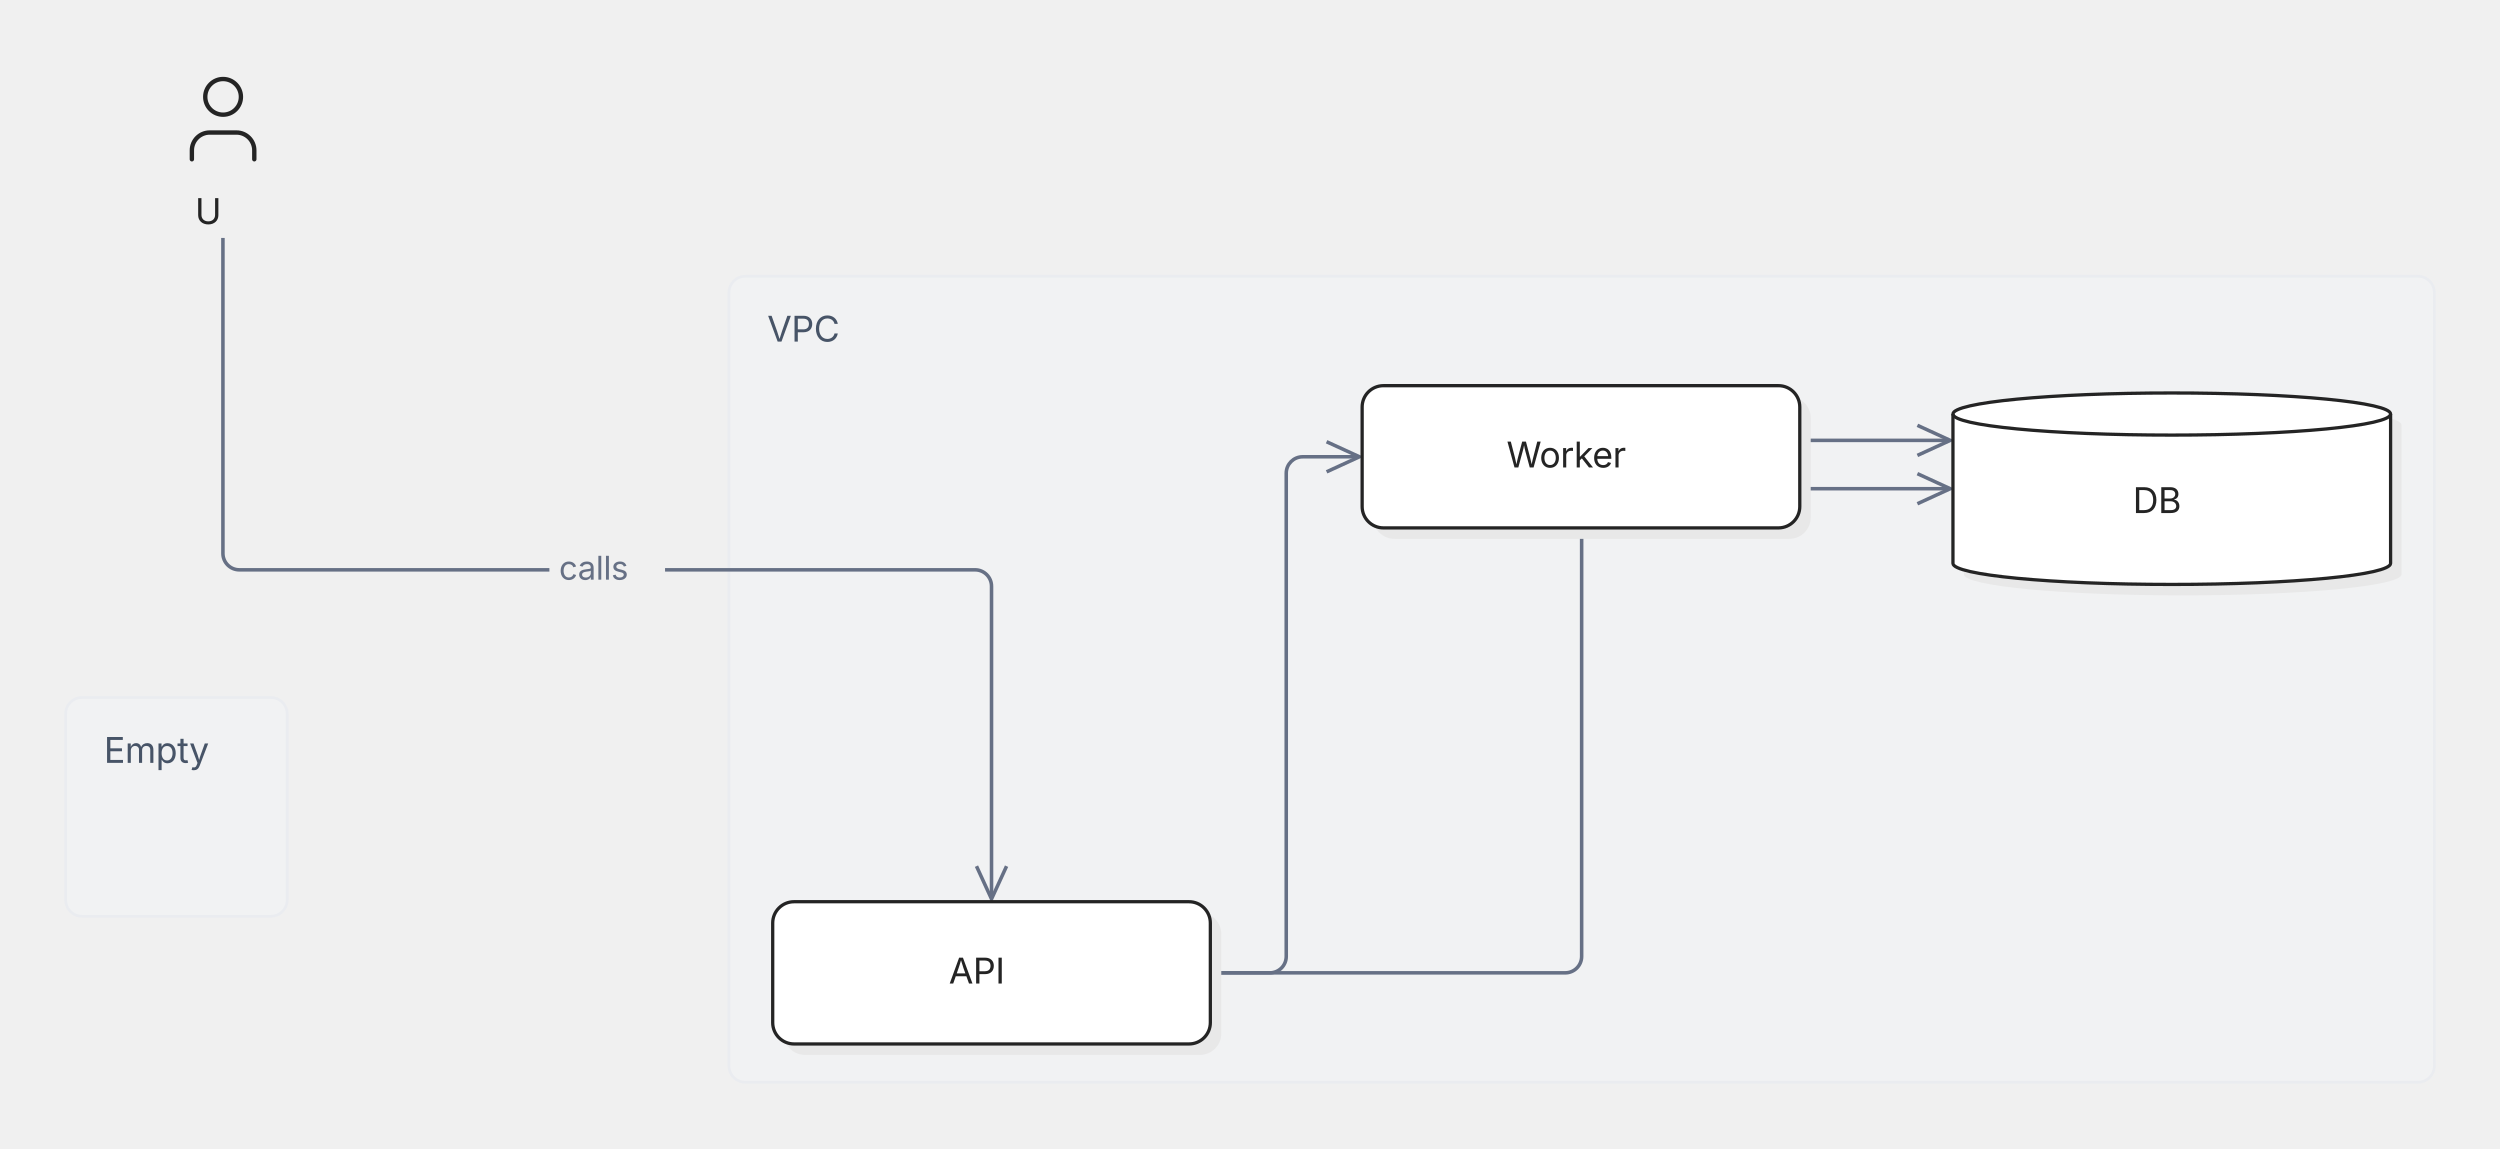
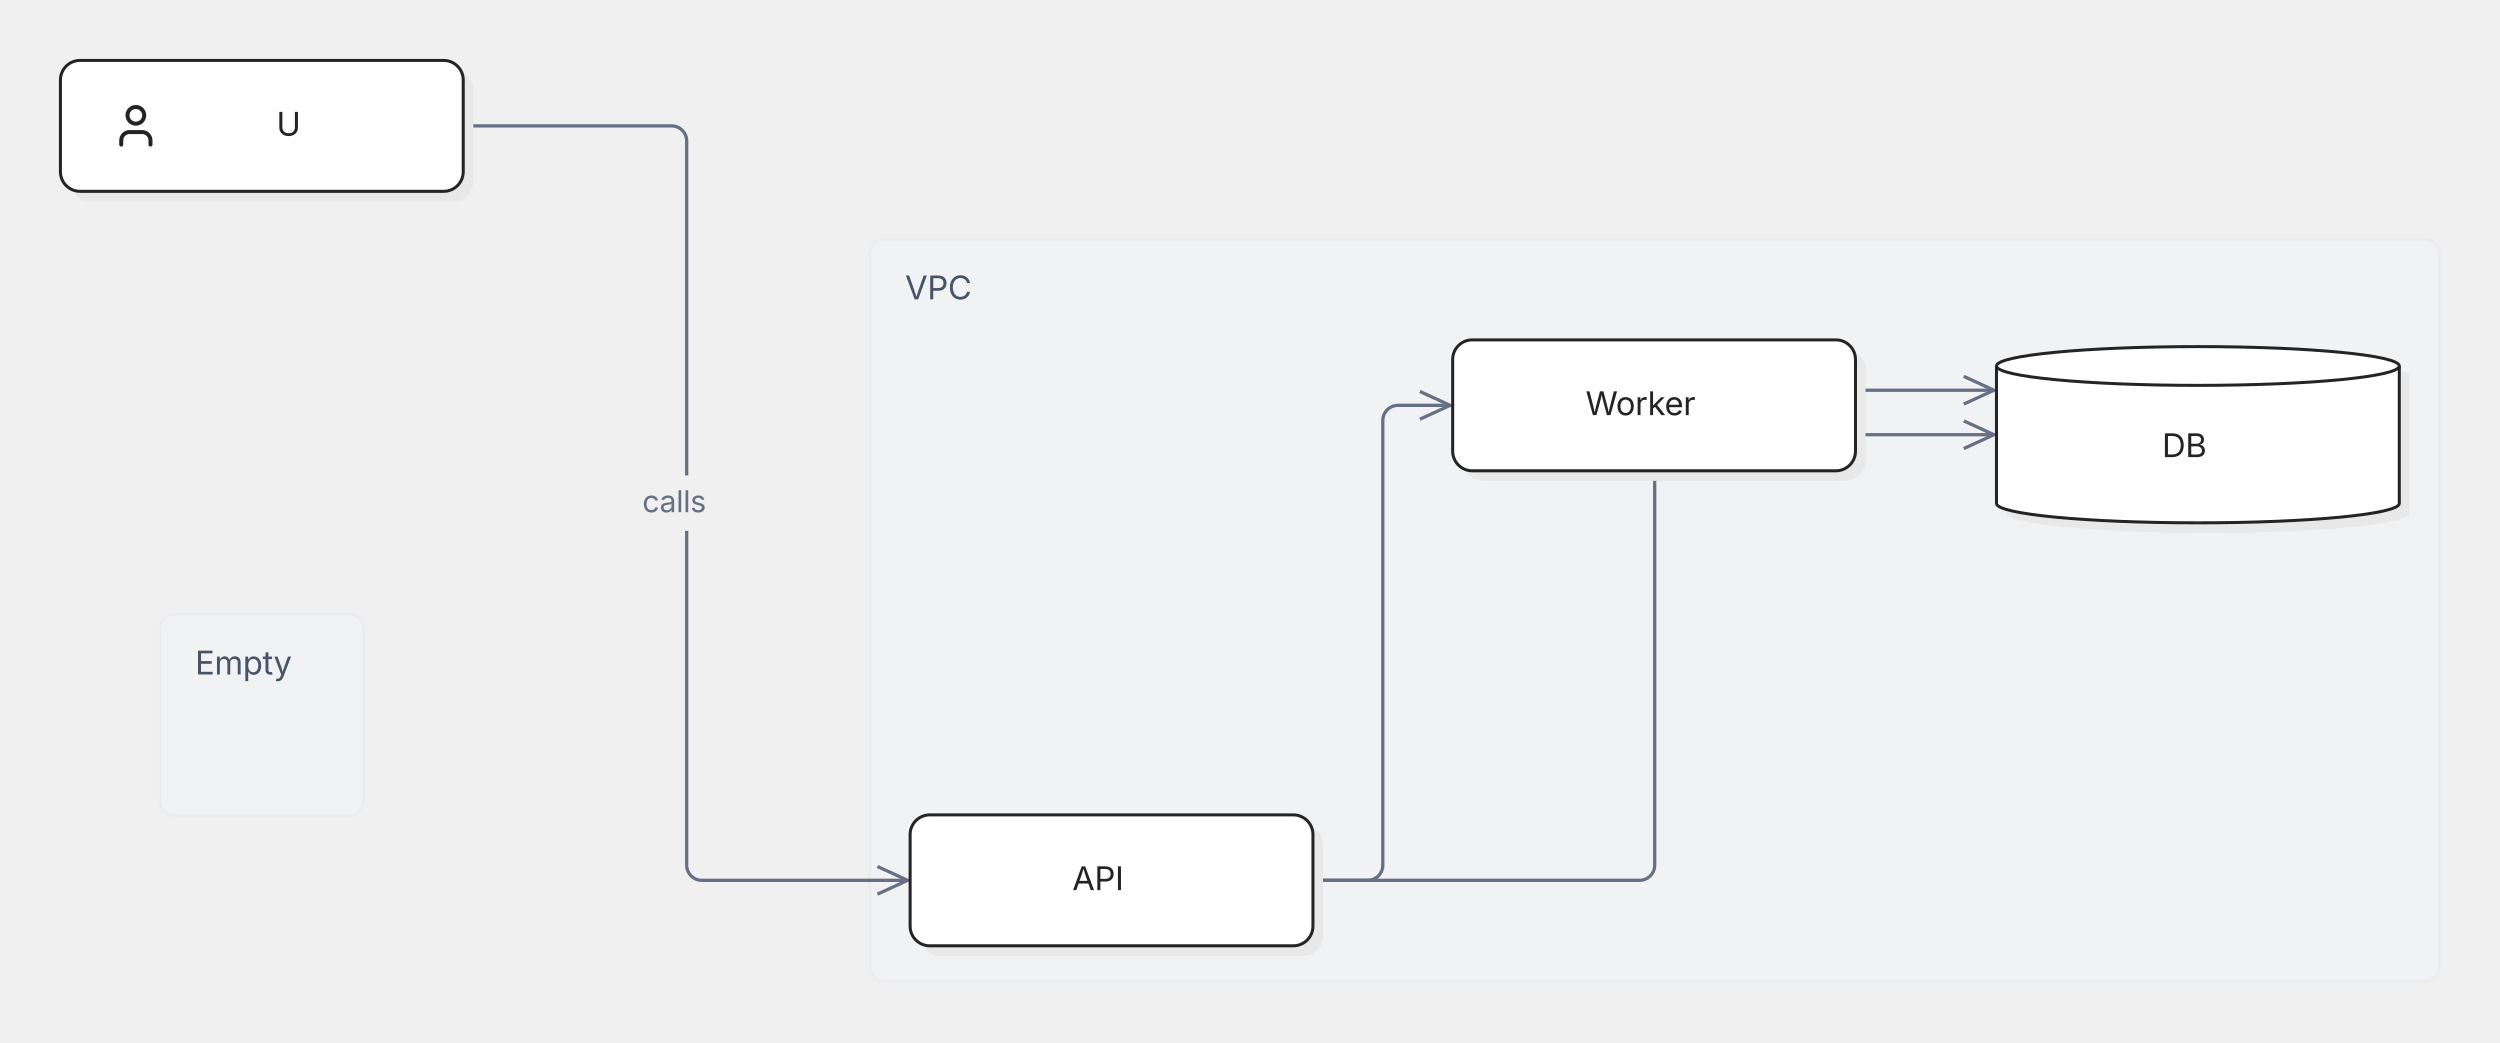
- <svg xmlns="http://www.w3.org/2000/svg" width="914" height="420" viewBox="0 0 914 420" font-family="Inter, 'Inter var', system-ui, -apple-system, 'Segoe UI', 'Noto Sans KR', sans-serif" letter-spacing="-0.01em" data-diagram="cloud-architecture" data-theme="light">
+ <svg xmlns="http://www.w3.org/2000/svg" width="993" height="414" viewBox="0 0 993 414" font-family="Inter, 'Inter var', system-ui, -apple-system, 'Segoe UI', 'Noto Sans KR', sans-serif" letter-spacing="-0.01em" data-diagram="cloud-architecture" data-theme="light">
  <defs>
-     <mask id="label-cut-1ka2xdb" maskUnits="userSpaceOnUse" x="0" y="0" width="914" height="420">
-       <rect width="914" height="420" fill="#fff" />
-       <rect x="200.86" y="197.33" width="42.28" height="22" fill="#000" />
+     <mask id="label-cut-atg07v" maskUnits="userSpaceOnUse" x="0" y="0" width="993" height="414">
+       <rect width="993" height="414" fill="#fff" />
+       <rect x="251.61" y="188.84" width="42.28" height="22" fill="#000" />
    </mask>
  </defs>
  <g data-role="group" data-id="VPC">
-     <rect x="266.5" y="101" width="623.5" height="294.67" rx="6" fill="rgba(242,244,247,0.5)" stroke="#eaecf0" stroke-width="1" stroke-linejoin="round" />
+     <rect x="345.5" y="95" width="623.5" height="294.67" rx="6" fill="rgba(242,244,247,0.5)" stroke="#eaecf0" stroke-width="1" stroke-linejoin="round" />
  </g>
  <text font-size="13" fill="#475467" text-anchor="start" xml:space="preserve">
-     <tspan x="280.5" y="124.9">VPC</tspan>
+     <tspan x="359.5" y="118.9">VPC</tspan>
  </text>
  <g data-role="group" data-id="Empty">
-     <rect x="24" y="255" width="81" height="80" rx="6" fill="rgba(242,244,247,0.5)" stroke="#eaecf0" stroke-width="1" stroke-linejoin="round" />
+     <rect x="63.5" y="244" width="81" height="80" rx="6" fill="rgba(242,244,247,0.5)" stroke="#eaecf0" stroke-width="1" stroke-linejoin="round" />
  </g>
  <text font-size="13" fill="#475467" text-anchor="start" xml:space="preserve">
-     <tspan x="38" y="278.9">Empty</tspan>
+     <tspan x="77.5" y="267.9">Empty</tspan>
  </text>
-   <g data-edge="e1" mask="url(#label-cut-1ka2xdb)">
-     <path d="M81.5 87L81.5 202.33A6 6 0 0 0 87.5 208.33L356.5 208.33A6 6 0 0 1 362.5 214.33L362.5 328.17" fill="none" stroke="#667085" stroke-width="1.3" stroke-linecap="butt" stroke-linejoin="miter" />
-     <path d="M368 316.67L362.5 328.67L357 316.67" fill="none" stroke="#667085" stroke-width="1.3" stroke-linejoin="miter" />
+   <g data-edge="e1" mask="url(#label-cut-atg07v)">
+     <path d="M184 50L266.75 50A6 6 0 0 1 272.75 56L272.75 343.67A6 6 0 0 0 278.75 349.67L360 349.67" fill="none" stroke="#667085" stroke-width="1.3" stroke-linecap="butt" stroke-linejoin="miter" />
+     <path d="M348.5 344.17L360.5 349.67L348.5 355.17" fill="none" stroke="#667085" stroke-width="1.3" stroke-linejoin="miter" />
  </g>
-   <g data-edge="e2" mask="url(#label-cut-1ka2xdb)">
-     <path d="M442.5 355.67L572.25 355.67A6 6 0 0 0 578.25 349.67L578.25 184.67A6 6 0 0 1 584.25 178.67L712.5 178.67" fill="none" stroke="#667085" stroke-width="1.3" stroke-linecap="butt" stroke-linejoin="miter" />
-     <path d="M701 173.17L713 178.67L701 184.17" fill="none" stroke="#667085" stroke-width="1.3" stroke-linejoin="miter" />
+   <g data-edge="e2" mask="url(#label-cut-atg07v)">
+     <path d="M521.5 349.67L651.25 349.67A6 6 0 0 0 657.25 343.67L657.25 178.67A6 6 0 0 1 663.25 172.67L791.5 172.67" fill="none" stroke="#667085" stroke-width="1.3" stroke-linecap="butt" stroke-linejoin="miter" />
+     <path d="M780 167.17L792 172.67L780 178.17" fill="none" stroke="#667085" stroke-width="1.3" stroke-linejoin="miter" />
  </g>
-   <g data-edge="e3" mask="url(#label-cut-1ka2xdb)">
-     <path d="M658,161L712.5,161" fill="none" stroke="#667085" stroke-width="1.3" stroke-linecap="butt" stroke-linejoin="miter" />
-     <path d="M701 155.5L713 161L701 166.5" fill="none" stroke="#667085" stroke-width="1.3" stroke-linejoin="miter" />
+   <g data-edge="e3" mask="url(#label-cut-atg07v)">
+     <path d="M737,155L791.5,155" fill="none" stroke="#667085" stroke-width="1.3" stroke-linecap="butt" stroke-linejoin="miter" />
+     <path d="M780 149.5L792 155L780 160.5" fill="none" stroke="#667085" stroke-width="1.3" stroke-linejoin="miter" />
  </g>
-   <g data-edge="e4" mask="url(#label-cut-1ka2xdb)">
-     <path d="M442.5 355.67L464.25 355.67A6 6 0 0 0 470.25 349.67L470.25 173A6 6 0 0 1 476.25 167L496.5 167" fill="none" stroke="#667085" stroke-width="1.3" stroke-linecap="butt" stroke-linejoin="miter" />
-     <path d="M485 161.5L497 167L485 172.5" fill="none" stroke="#667085" stroke-width="1.3" stroke-linejoin="miter" />
+   <g data-edge="e4" mask="url(#label-cut-atg07v)">
+     <path d="M521.5 349.67L543.25 349.67A6 6 0 0 0 549.25 343.67L549.25 167A6 6 0 0 1 555.25 161L575.5 161" fill="none" stroke="#667085" stroke-width="1.3" stroke-linecap="butt" stroke-linejoin="miter" />
+     <path d="M564 155.5L576 161L564 166.5" fill="none" stroke="#667085" stroke-width="1.3" stroke-linejoin="miter" />
  </g>
-   <g data-icon="user" data-icon-set="lucide" transform="translate(62 24) scale(1.63)">
-     <path d="M19 21v-2a4 4 0 0 0-4-4H9a4 4 0 0 0-4 4v2 M8 7a4 4 0 1 0 8 0a4 4 0 1 0 -8 0" fill="none" stroke="#242424" stroke-width="0.98" stroke-linecap="round" stroke-linejoin="round" />
+   <g data-role="node" data-id="U">
+     <rect x="28" y="28" width="160" height="52" rx="7.8" fill="#e8e8e8" stroke="none" />
+     <rect x="24" y="24" width="160" height="52" rx="7.8" fill="#ffffff" stroke="#242424" stroke-width="1.2" stroke-linejoin="round" />
+   </g>
+   <g data-icon="user" data-icon-set="lucide" transform="translate(44 40) scale(0.83)">
+     <path d="M19 21v-2a4 4 0 0 0-4-4H9a4 4 0 0 0-4 4v2 M8 7a4 4 0 1 0 8 0a4 4 0 1 0 -8 0" fill="none" stroke="#242424" stroke-width="1.92" stroke-linecap="round" stroke-linejoin="round" />
  </g>
  <text font-size="13" fill="#242424" text-anchor="middle" xml:space="preserve">
-     <tspan x="81.5" y="81.9">U</tspan>
+     <tspan x="120" y="53.9">U</tspan>
  </text>
  <g data-role="node" data-id="API">
-     <rect x="286.5" y="333.67" width="160" height="52" rx="7.8" fill="#e8e8e8" stroke="none" />
-     <rect x="282.5" y="329.67" width="160" height="52" rx="7.8" fill="#ffffff" stroke="#242424" stroke-width="1.2" stroke-linejoin="round" />
+     <rect x="365.5" y="327.67" width="160" height="52" rx="7.8" fill="#e8e8e8" stroke="none" />
+     <rect x="361.5" y="323.67" width="160" height="52" rx="7.8" fill="#ffffff" stroke="#242424" stroke-width="1.2" stroke-linejoin="round" />
  </g>
  <text font-size="13" fill="#242424" text-anchor="middle" xml:space="preserve">
-     <tspan x="362.5" y="359.57">API</tspan>
+     <tspan x="441.5" y="353.57">API</tspan>
  </text>
  <g data-role="node" data-id="Worker">
-     <rect x="502" y="145" width="160" height="52" rx="7.8" fill="#e8e8e8" stroke="none" />
-     <rect x="498" y="141" width="160" height="52" rx="7.8" fill="#ffffff" stroke="#242424" stroke-width="1.2" stroke-linejoin="round" />
+     <rect x="581" y="139" width="160" height="52" rx="7.8" fill="#e8e8e8" stroke="none" />
+     <rect x="577" y="135" width="160" height="52" rx="7.8" fill="#ffffff" stroke="#242424" stroke-width="1.2" stroke-linejoin="round" />
  </g>
  <text font-size="13" fill="#242424" text-anchor="middle" xml:space="preserve">
-     <tspan x="578" y="170.9">Worker</tspan>
+     <tspan x="657" y="164.9">Worker</tspan>
  </text>
  <g data-role="node" data-id="DB">
-     <path d="M718 155.37A80 7.7 0 0 1 878 155.37V209.97A80 7.7 0 0 1 718 209.97Z" fill="#e8e8e8" stroke="none" />
-     <path d="M718 155.37A80 7.7 0 0 0 878 155.37" fill="none" stroke="none" />
-     <path d="M714 151.37A80 7.7 0 0 1 874 151.37V205.97A80 7.7 0 0 1 714 205.97Z" fill="#ffffff" stroke="#242424" stroke-width="1.2" stroke-linejoin="round" />
-     <path d="M714 151.37A80 7.7 0 0 0 874 151.37" fill="none" stroke="#242424" stroke-width="1.2" stroke-linejoin="round" />
+     <path d="M797 149.37A80 7.7 0 0 1 957 149.37V203.97A80 7.7 0 0 1 797 203.97Z" fill="#e8e8e8" stroke="none" />
+     <path d="M797 149.37A80 7.7 0 0 0 957 149.37" fill="none" stroke="none" />
+     <path d="M793 145.37A80 7.7 0 0 1 953 145.37V199.97A80 7.7 0 0 1 793 199.97Z" fill="#ffffff" stroke="#242424" stroke-width="1.2" stroke-linejoin="round" />
+     <path d="M793 145.37A80 7.7 0 0 0 953 145.37" fill="none" stroke="#242424" stroke-width="1.2" stroke-linejoin="round" />
  </g>
  <text font-size="13" fill="#242424" text-anchor="middle" xml:space="preserve">
-     <tspan x="794" y="187.57">DB</tspan>
+     <tspan x="873" y="181.57">DB</tspan>
  </text>
  <text font-size="12" fill="#667085" text-anchor="middle" xml:space="preserve">
-     <tspan x="222" y="211.93">calls</tspan>
+     <tspan x="272.75" y="203.44">calls</tspan>
  </text>
</svg>
